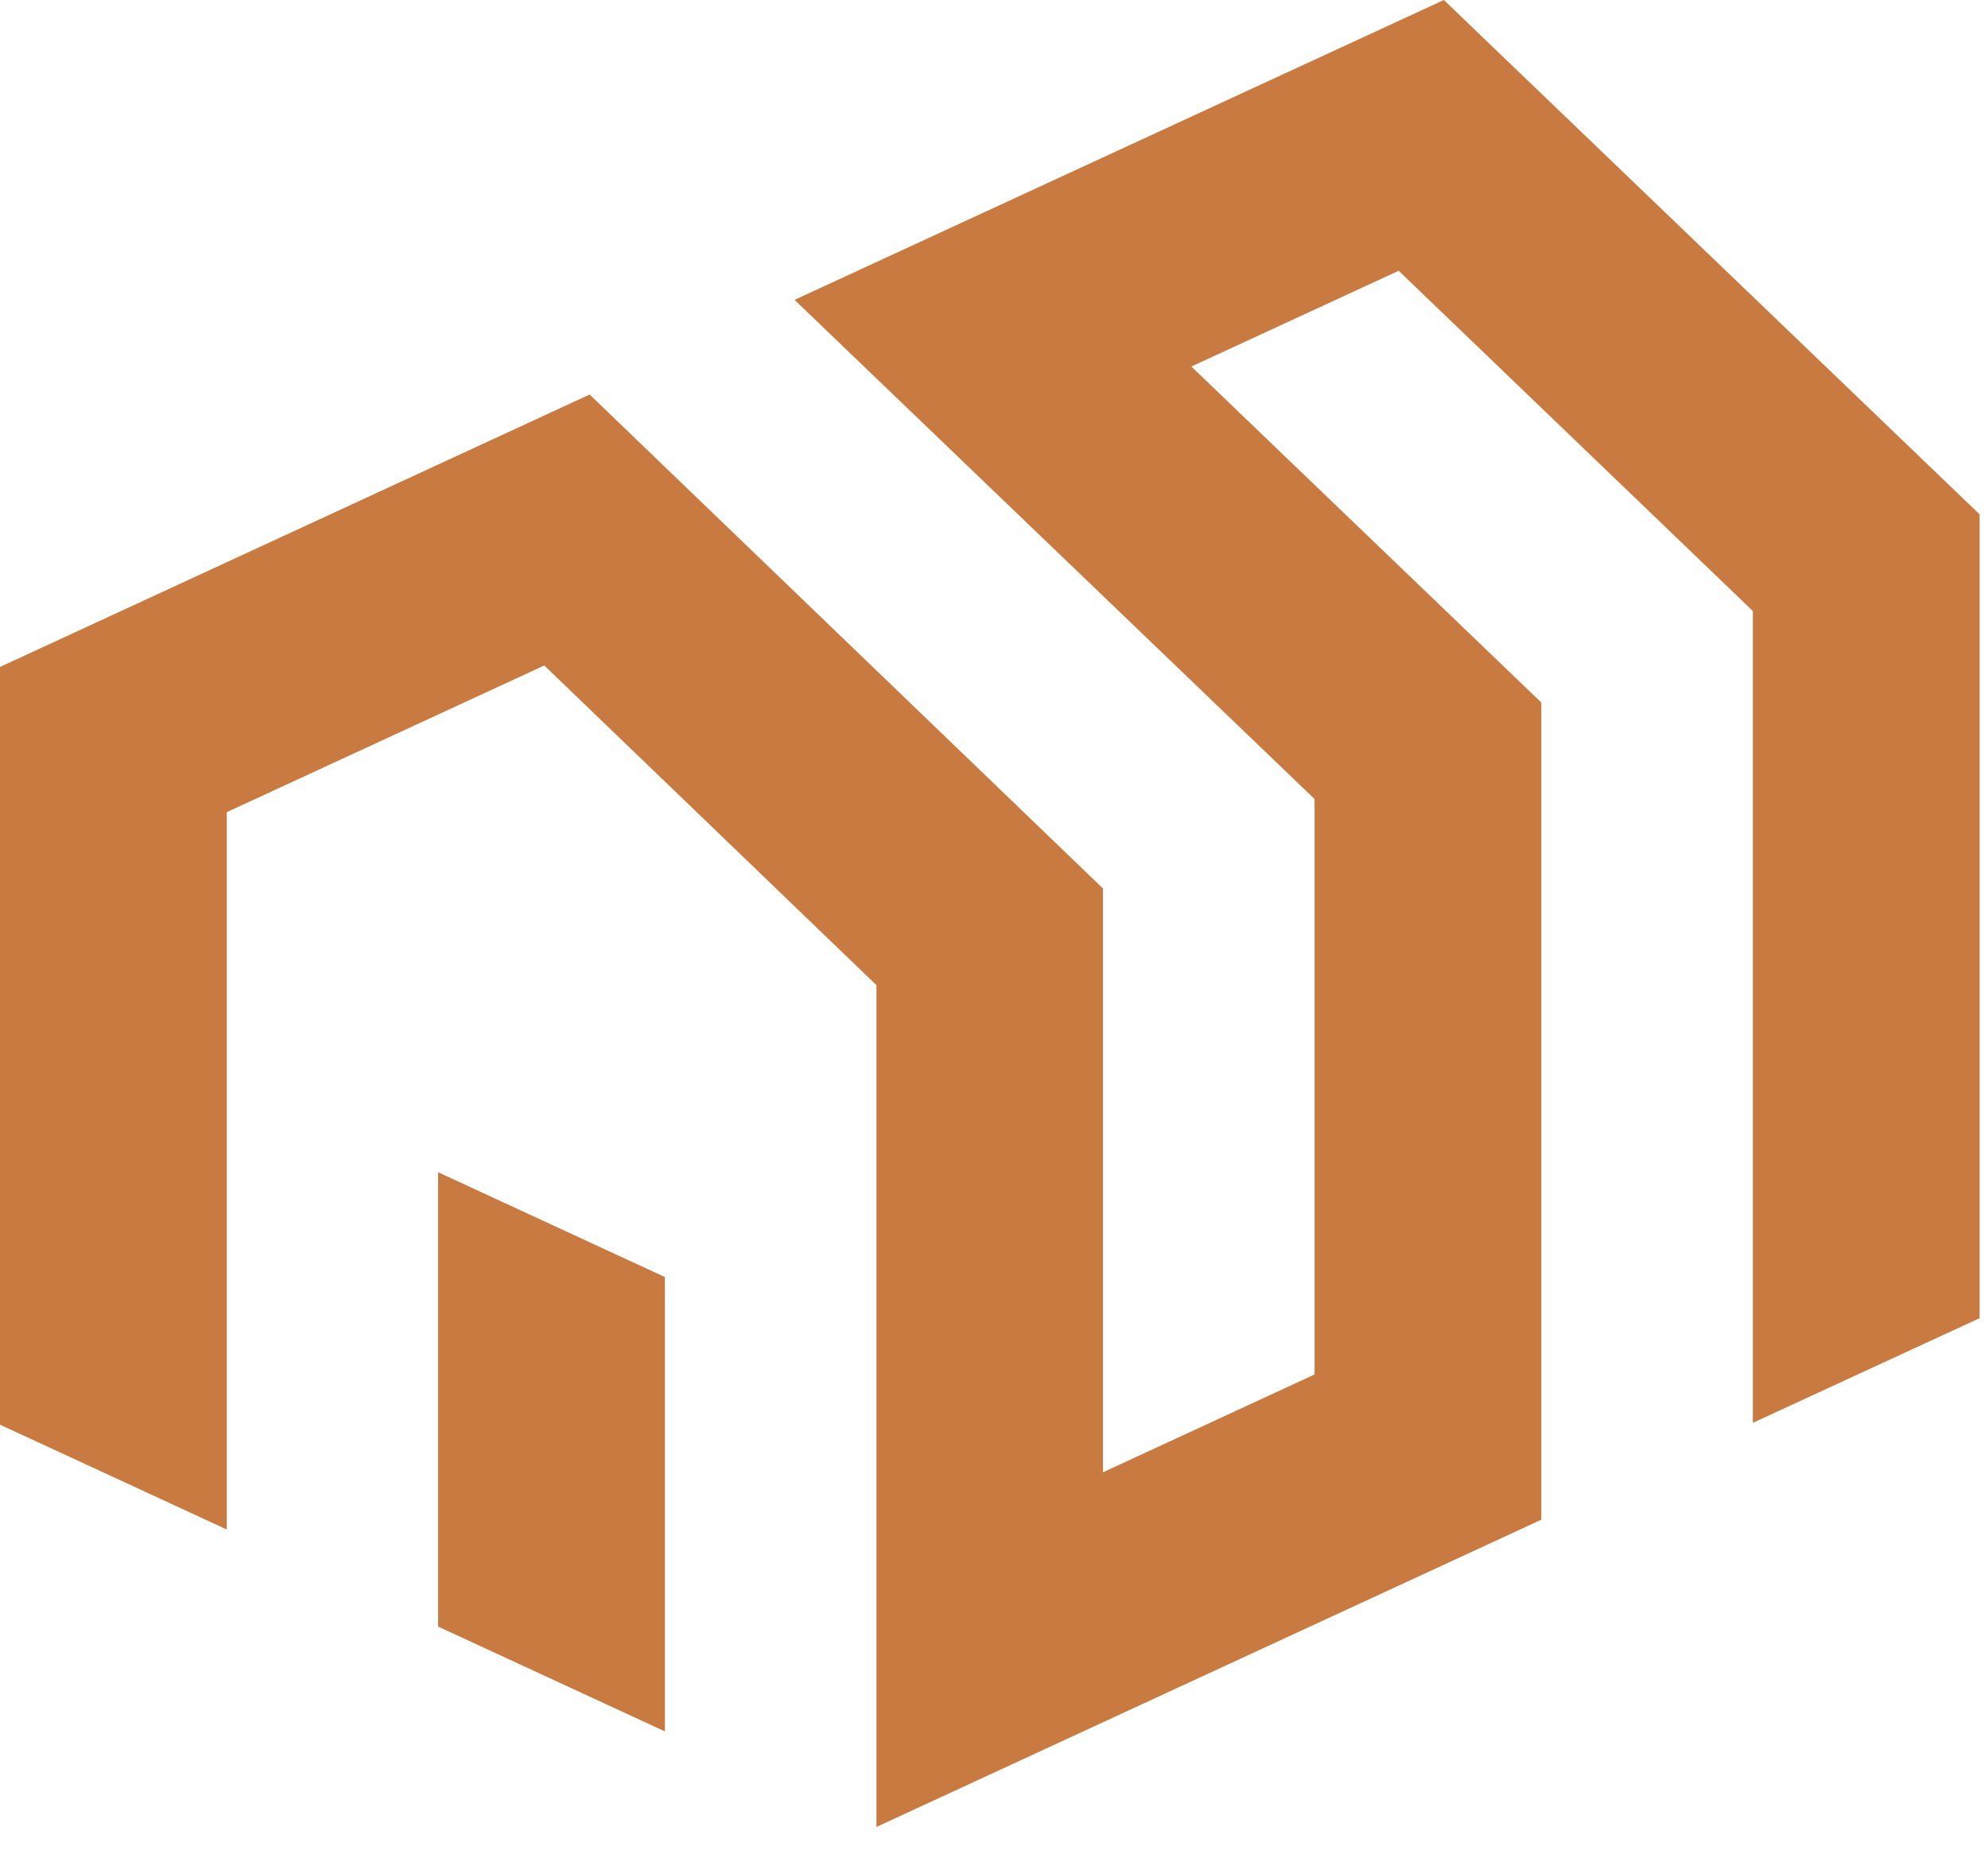
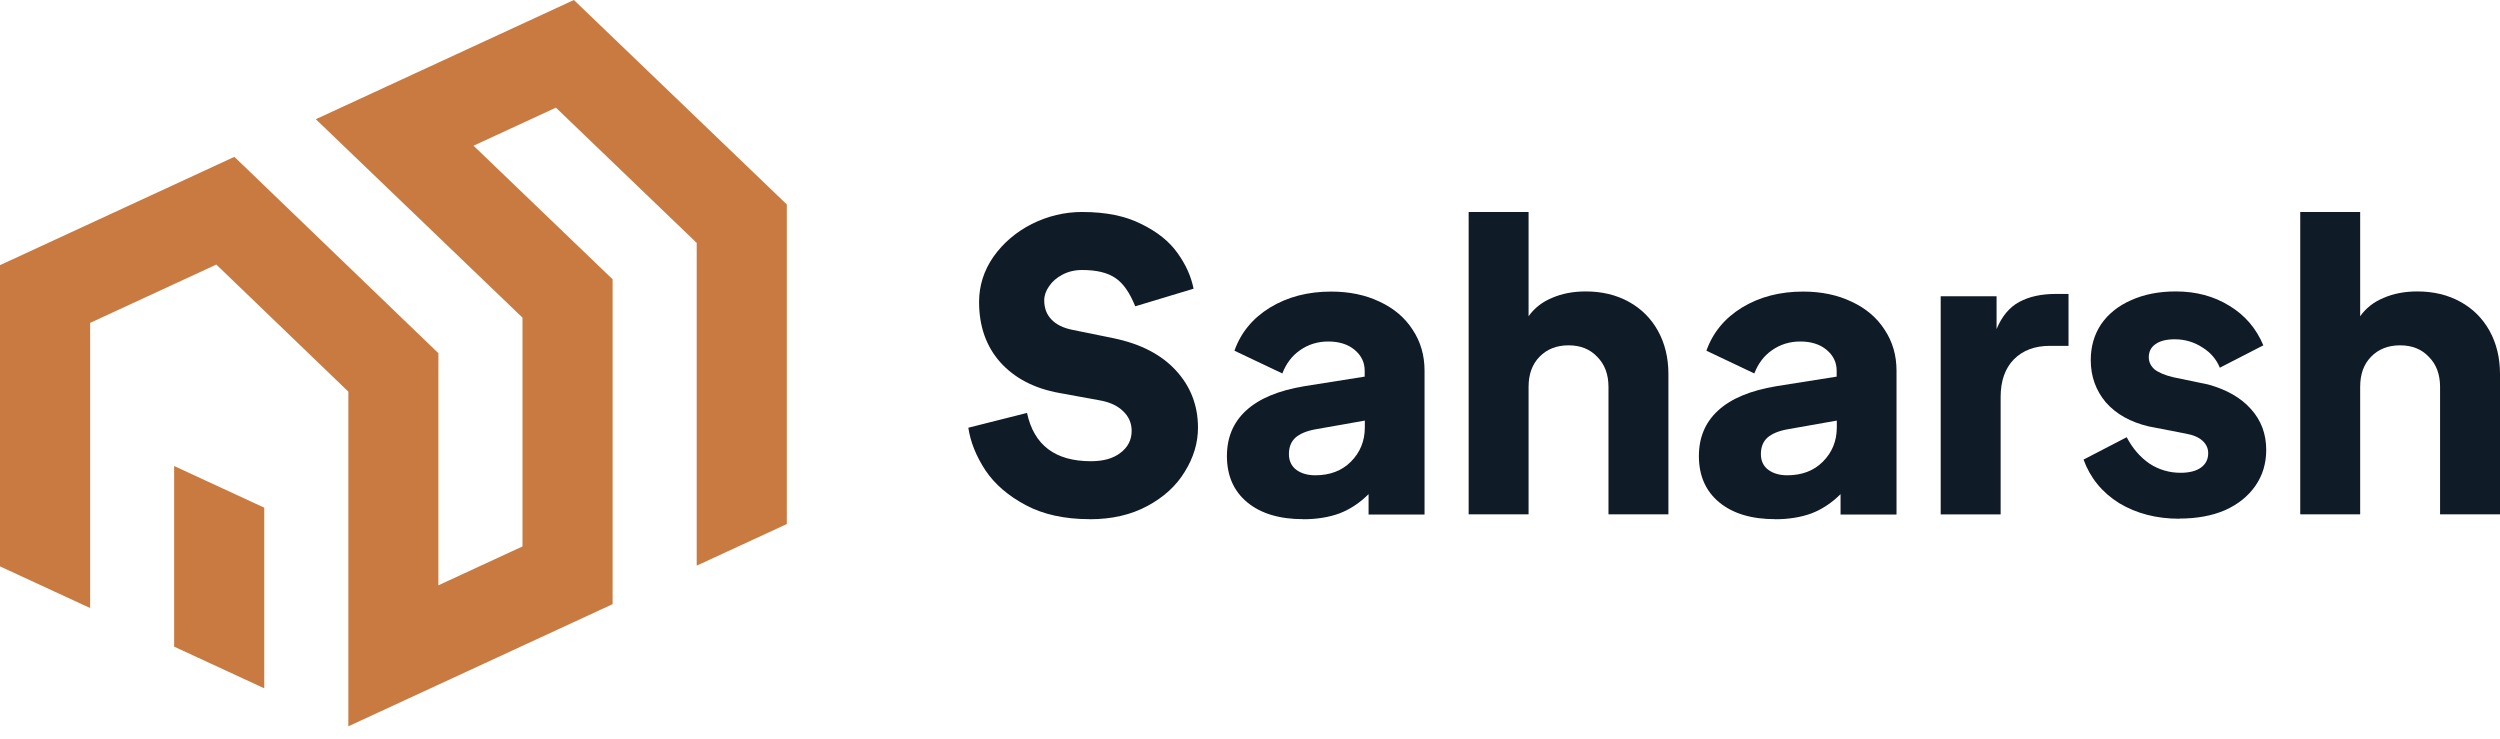
- <svg xmlns="http://www.w3.org/2000/svg" width="61" height="57" viewBox="0 0 61 57" fill="none">
-   <path d="M20.401 53.137V39.193L13.443 35.976V49.92L20.401 53.137ZM60.737 15.78L44.304 0L24.38 9.203L40.336 24.522V42.183L33.844 45.185V27.268L18.093 12.108L0 20.469V43.724L6.958 46.941V24.926L16.701 20.424L26.893 30.235V56.07L47.294 46.64V21.561L36.556 11.249L42.917 8.31L53.785 18.753V43.667L60.743 40.455V15.791L60.737 15.78Z" fill="#C97A41" />
+ <svg xmlns="http://www.w3.org/2000/svg" width="176" height="52" viewBox="0 0 176 52" fill="none">
+   <path d="M18.604 48.457V35.741L12.259 32.807V45.523L18.604 48.457ZM55.387 14.39L40.401 0L22.233 8.392L36.783 22.362V38.468L30.863 41.205V24.866L16.5 11.041L0 18.666V39.873L6.345 42.806V22.73L15.229 18.625L24.524 27.572V51.131L43.128 42.532V19.662L33.336 10.258L39.136 7.578L49.048 17.101V39.821L55.392 36.892V14.4L55.387 14.39Z" fill="#C97A41" />
+   <path d="M161.937 14.924H166.156V22.264C166.566 21.683 167.12 21.253 167.815 20.968C168.51 20.667 169.298 20.517 170.179 20.517C171.324 20.517 172.335 20.761 173.216 21.248C174.098 21.735 174.782 22.419 175.269 23.3C175.756 24.182 176 25.192 176 26.338V36.208H171.781V27.235C171.781 26.354 171.516 25.649 170.993 25.125C170.485 24.581 169.811 24.311 168.966 24.311C168.121 24.311 167.437 24.581 166.913 25.125C166.405 25.649 166.156 26.354 166.156 27.235V36.208H161.937V14.918V14.924Z" fill="#0F1B26" />
+   <path d="M153.43 36.519C151.818 36.519 150.403 36.151 149.185 35.42C147.988 34.668 147.153 33.647 146.681 32.356L149.719 30.78C150.134 31.568 150.668 32.185 151.321 32.636C151.979 33.066 152.71 33.284 153.513 33.284C154.13 33.284 154.612 33.16 154.949 32.916C155.286 32.672 155.457 32.336 155.457 31.905C155.457 31.568 155.328 31.278 155.063 31.034C154.799 30.791 154.41 30.62 153.881 30.526L151.264 30.018C149.989 29.718 148.988 29.158 148.257 28.334C147.547 27.489 147.189 26.499 147.189 25.353C147.189 24.399 147.433 23.554 147.92 22.823C148.428 22.093 149.128 21.528 150.03 21.134C150.948 20.719 152 20.517 153.182 20.517C154.607 20.517 155.862 20.854 156.95 21.528C158.039 22.186 158.837 23.114 159.34 24.311L156.276 25.887C156.033 25.286 155.618 24.809 155.037 24.451C154.457 24.078 153.809 23.886 153.099 23.886C152.518 23.886 152.067 24 151.751 24.223C151.43 24.446 151.274 24.757 151.274 25.151C151.274 25.467 151.404 25.752 151.668 25.996C151.948 26.219 152.389 26.411 152.99 26.556L155.437 27.064C156.748 27.421 157.764 28.002 158.474 28.805C159.184 29.593 159.542 30.547 159.542 31.672C159.542 32.626 159.288 33.471 158.78 34.202C158.272 34.932 157.562 35.503 156.644 35.917C155.727 36.311 154.659 36.508 153.436 36.508L153.43 36.519Z" fill="#0F1B26" />
+   <path d="M136.62 20.859H140.559V23.166C140.933 22.264 141.467 21.626 142.161 21.253C142.856 20.88 143.711 20.693 144.722 20.693H145.624V24.348H144.302C143.25 24.348 142.41 24.664 141.772 25.301C141.156 25.939 140.845 26.82 140.845 27.945V36.213H136.625V20.859H136.62Z" fill="#0F1B26" />
+   <path d="M124.977 36.55C123.308 36.55 121.997 36.156 121.038 35.368C120.084 34.58 119.602 33.492 119.602 32.107C119.602 30.796 120.053 29.728 120.95 28.904C121.867 28.059 123.236 27.489 125.055 27.188L129.301 26.514V26.094C129.301 25.514 129.067 25.027 128.596 24.633C128.129 24.239 127.507 24.042 126.74 24.042C125.988 24.042 125.325 24.249 124.744 24.659C124.179 25.052 123.77 25.597 123.505 26.291L120.131 24.69C120.582 23.415 121.416 22.404 122.634 21.652C123.873 20.9 125.304 20.527 126.937 20.527C128.212 20.527 129.347 20.761 130.337 21.232C131.348 21.699 132.126 22.357 132.67 23.202C133.235 24.047 133.515 25.011 133.515 26.1V36.223H129.575V34.787C128.974 35.389 128.3 35.84 127.549 36.135C126.797 36.415 125.936 36.555 124.962 36.555L124.977 36.55ZM123.967 31.968C123.967 32.434 124.133 32.802 124.475 33.066C124.832 33.331 125.278 33.46 125.822 33.46C126.854 33.46 127.689 33.144 128.326 32.507C128.984 31.848 129.311 31.045 129.311 30.086V29.609L125.822 30.226C125.206 30.34 124.734 30.537 124.418 30.817C124.117 31.097 123.967 31.48 123.967 31.968Z" fill="#0F1B26" />
+   <path d="M103.393 14.924H107.612V22.264C108.027 21.683 108.576 21.253 109.271 20.968C109.966 20.667 110.754 20.517 111.635 20.517C112.78 20.517 113.791 20.761 114.672 21.248C115.554 21.735 116.238 22.419 116.725 23.3C117.212 24.182 117.456 25.192 117.456 26.338V36.208H113.237V27.235C113.237 26.354 112.972 25.649 112.449 25.125C111.941 24.581 111.267 24.311 110.427 24.311C109.582 24.311 108.898 24.581 108.374 25.125C107.866 25.649 107.612 26.354 107.612 27.235V36.208H103.393V14.918V14.924Z" fill="#0F1B26" />
+   <path d="M91.75 36.55C90.081 36.55 88.77 36.156 87.811 35.368C86.857 34.58 86.375 33.492 86.375 32.107C86.375 30.796 86.826 29.728 87.723 28.904C88.64 28.059 90.009 27.489 91.828 27.188L96.074 26.514V26.094C96.074 25.514 95.84 25.027 95.369 24.633C94.902 24.239 94.28 24.042 93.513 24.042C92.761 24.042 92.098 24.249 91.517 24.659C90.952 25.052 90.543 25.597 90.278 26.291L86.904 24.69C87.355 23.415 88.189 22.404 89.407 21.652C90.646 20.9 92.077 20.527 93.71 20.527C94.985 20.527 96.12 20.761 97.11 21.232C98.121 21.699 98.899 22.357 99.443 23.202C100.008 24.047 100.288 25.011 100.288 26.1V36.223H96.348V34.787C95.747 35.389 95.073 35.84 94.322 36.135C93.57 36.415 92.709 36.555 91.735 36.555L91.75 36.55ZM90.74 31.968C90.74 32.434 90.911 32.802 91.248 33.066C91.605 33.331 92.051 33.46 92.595 33.46C93.627 33.46 94.462 33.144 95.099 32.507C95.757 31.848 96.084 31.045 96.084 30.086V29.609L92.595 30.226C91.978 30.34 91.507 30.537 91.191 30.817C90.89 31.097 90.74 31.48 90.74 31.968Z" fill="#0F1B26" />
+   <path d="M76.718 36.55C74.956 36.55 73.457 36.223 72.219 35.565C70.98 34.907 70.036 34.093 69.378 33.118C68.725 32.123 68.32 31.122 68.17 30.112L72.302 29.07C72.789 31.34 74.287 32.47 76.801 32.47C77.682 32.47 78.377 32.273 78.88 31.879C79.403 31.485 79.668 30.972 79.668 30.335C79.668 29.79 79.471 29.334 79.076 28.956C78.703 28.583 78.175 28.329 77.501 28.199L74.577 27.665C72.815 27.349 71.425 26.623 70.415 25.498C69.419 24.373 68.927 22.958 68.927 21.253C68.927 20.107 69.264 19.05 69.938 18.075C70.632 17.101 71.529 16.334 72.638 15.769C73.763 15.209 74.945 14.924 76.179 14.924C77.848 14.924 79.237 15.204 80.341 15.769C81.466 16.313 82.322 16.997 82.902 17.821C83.483 18.63 83.856 19.459 84.027 20.325L79.921 21.564C79.528 20.589 79.061 19.926 78.517 19.568C77.972 19.195 77.195 19.008 76.184 19.008C75.66 19.008 75.189 19.122 74.779 19.345C74.385 19.553 74.074 19.822 73.851 20.159C73.629 20.475 73.514 20.807 73.514 21.144C73.514 21.688 73.68 22.139 74.022 22.492C74.359 22.849 74.857 23.093 75.51 23.223L78.408 23.814C80.3 24.208 81.762 24.964 82.793 26.089C83.825 27.214 84.338 28.557 84.338 30.112C84.338 31.18 84.027 32.211 83.41 33.206C82.809 34.202 81.927 35.005 80.766 35.627C79.621 36.244 78.273 36.555 76.718 36.555V36.55Z" fill="#0F1B26" />
</svg>
